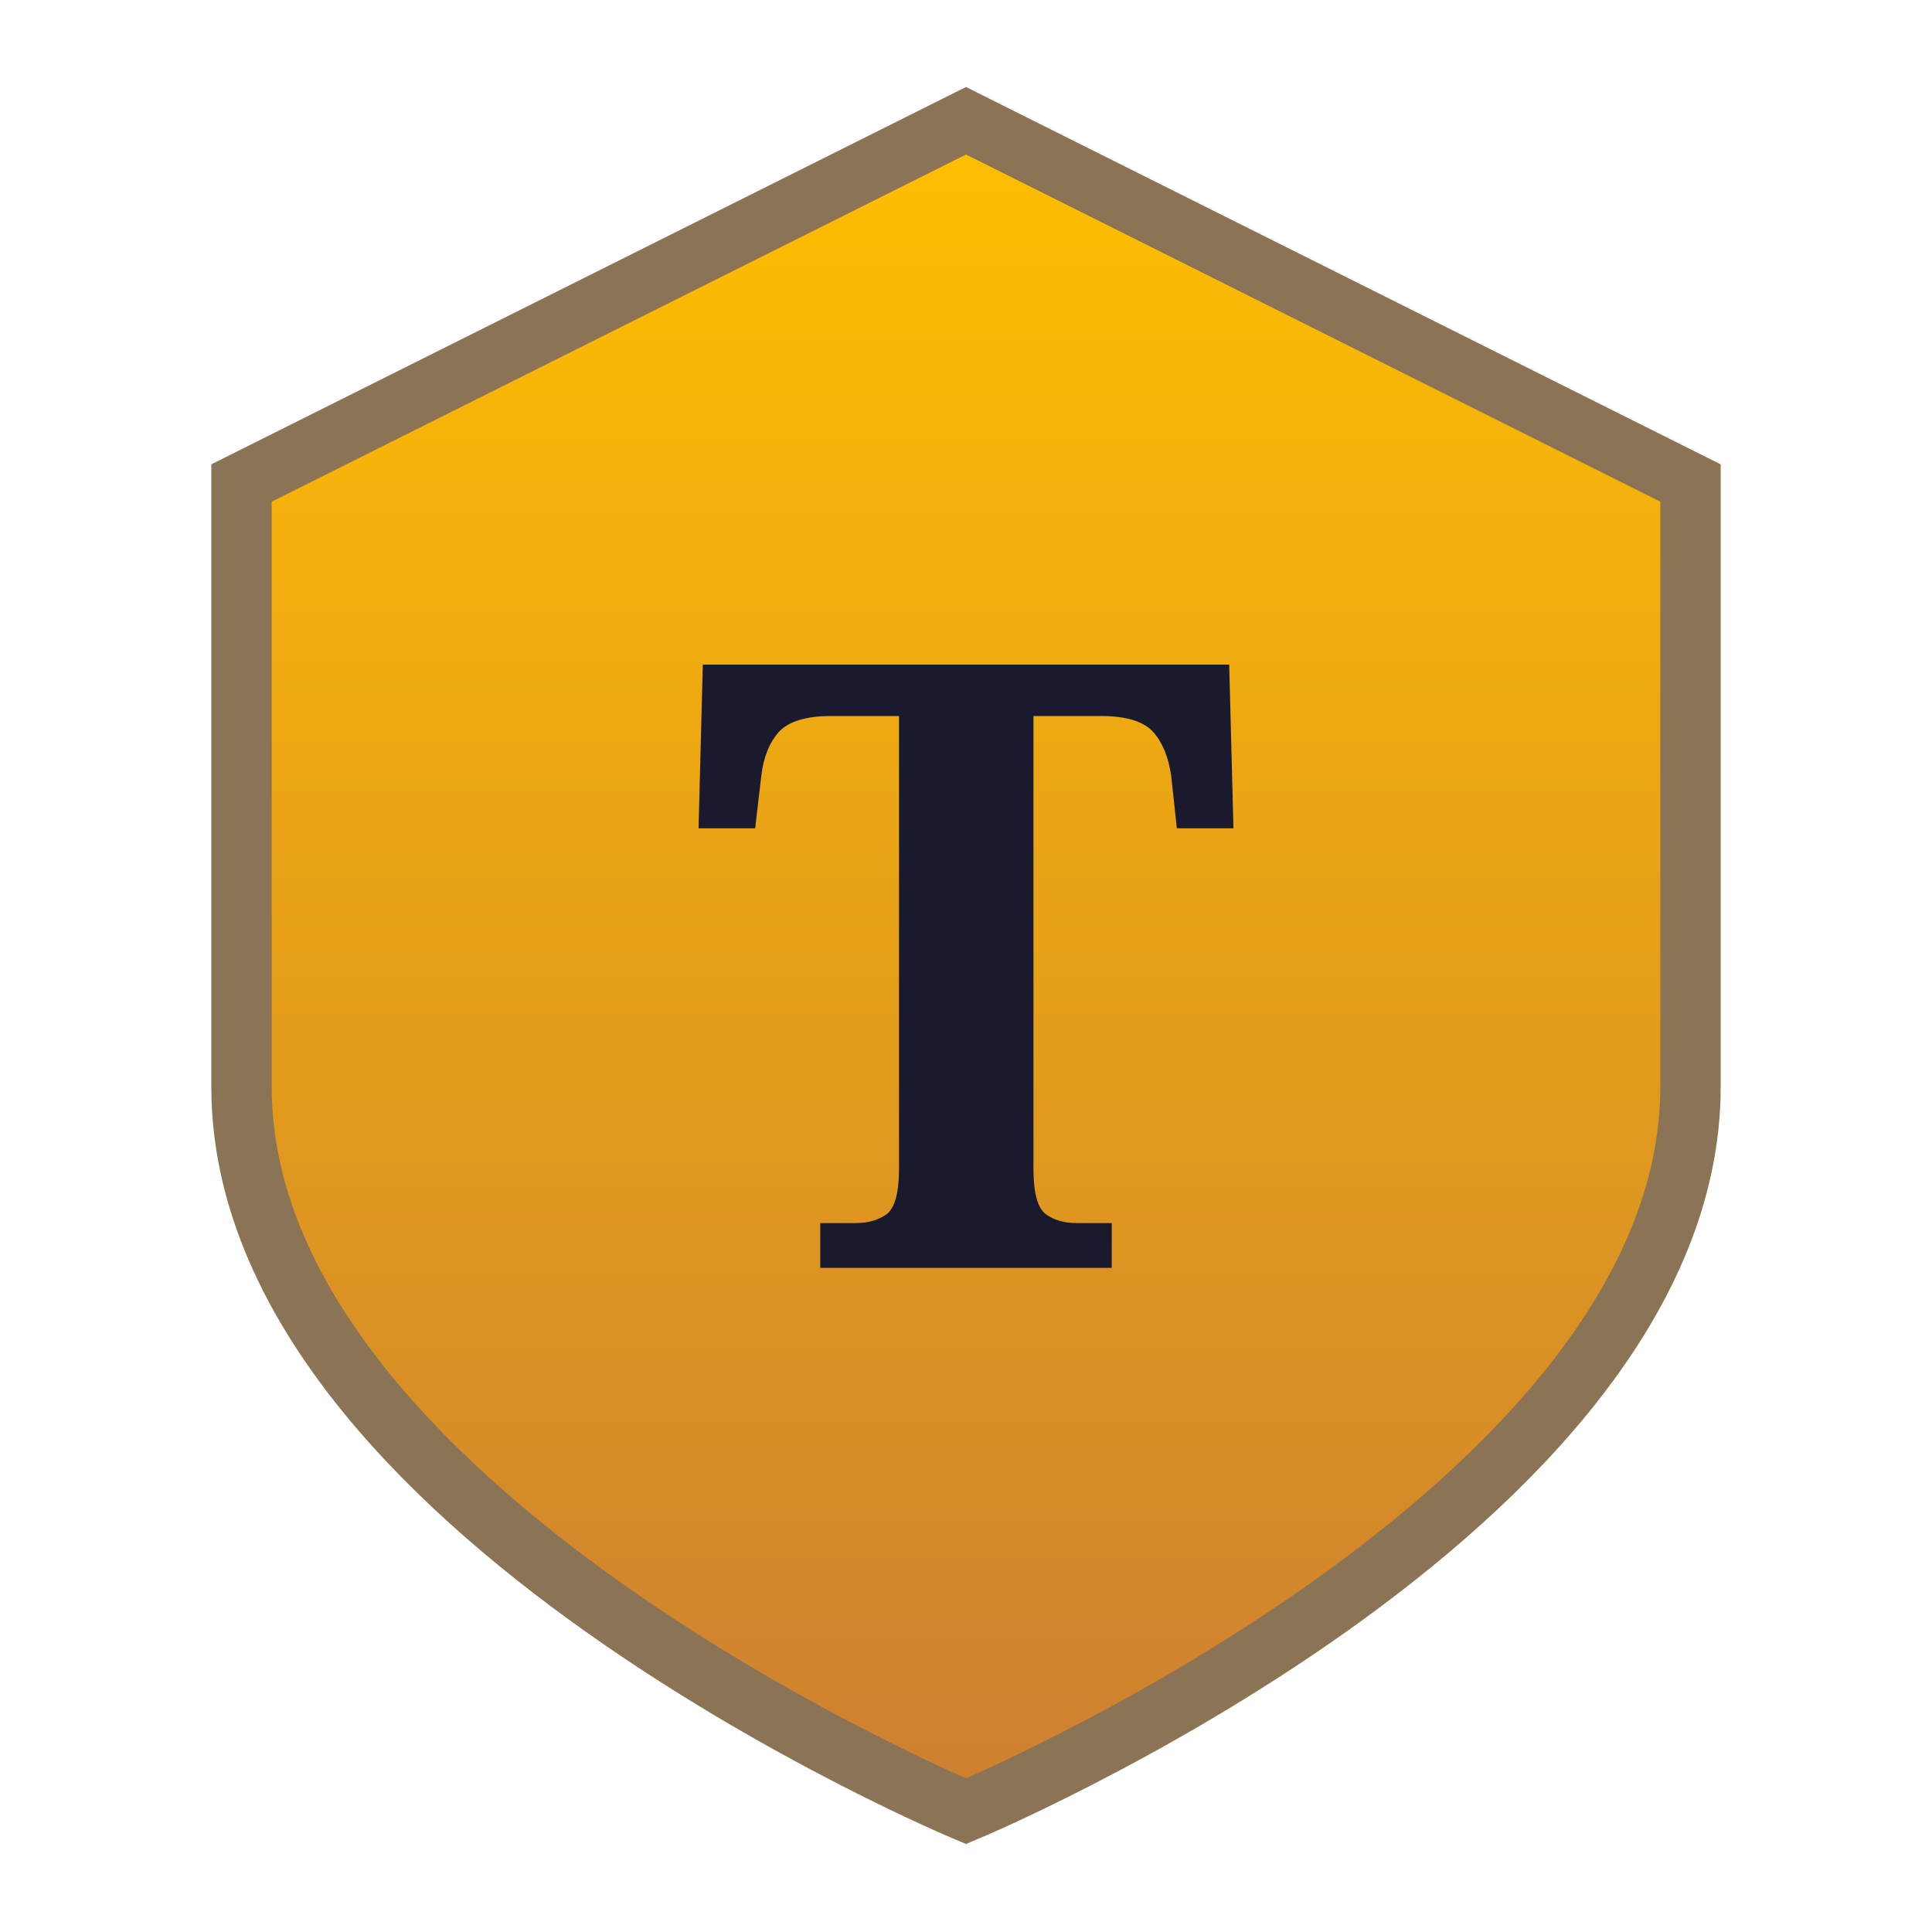
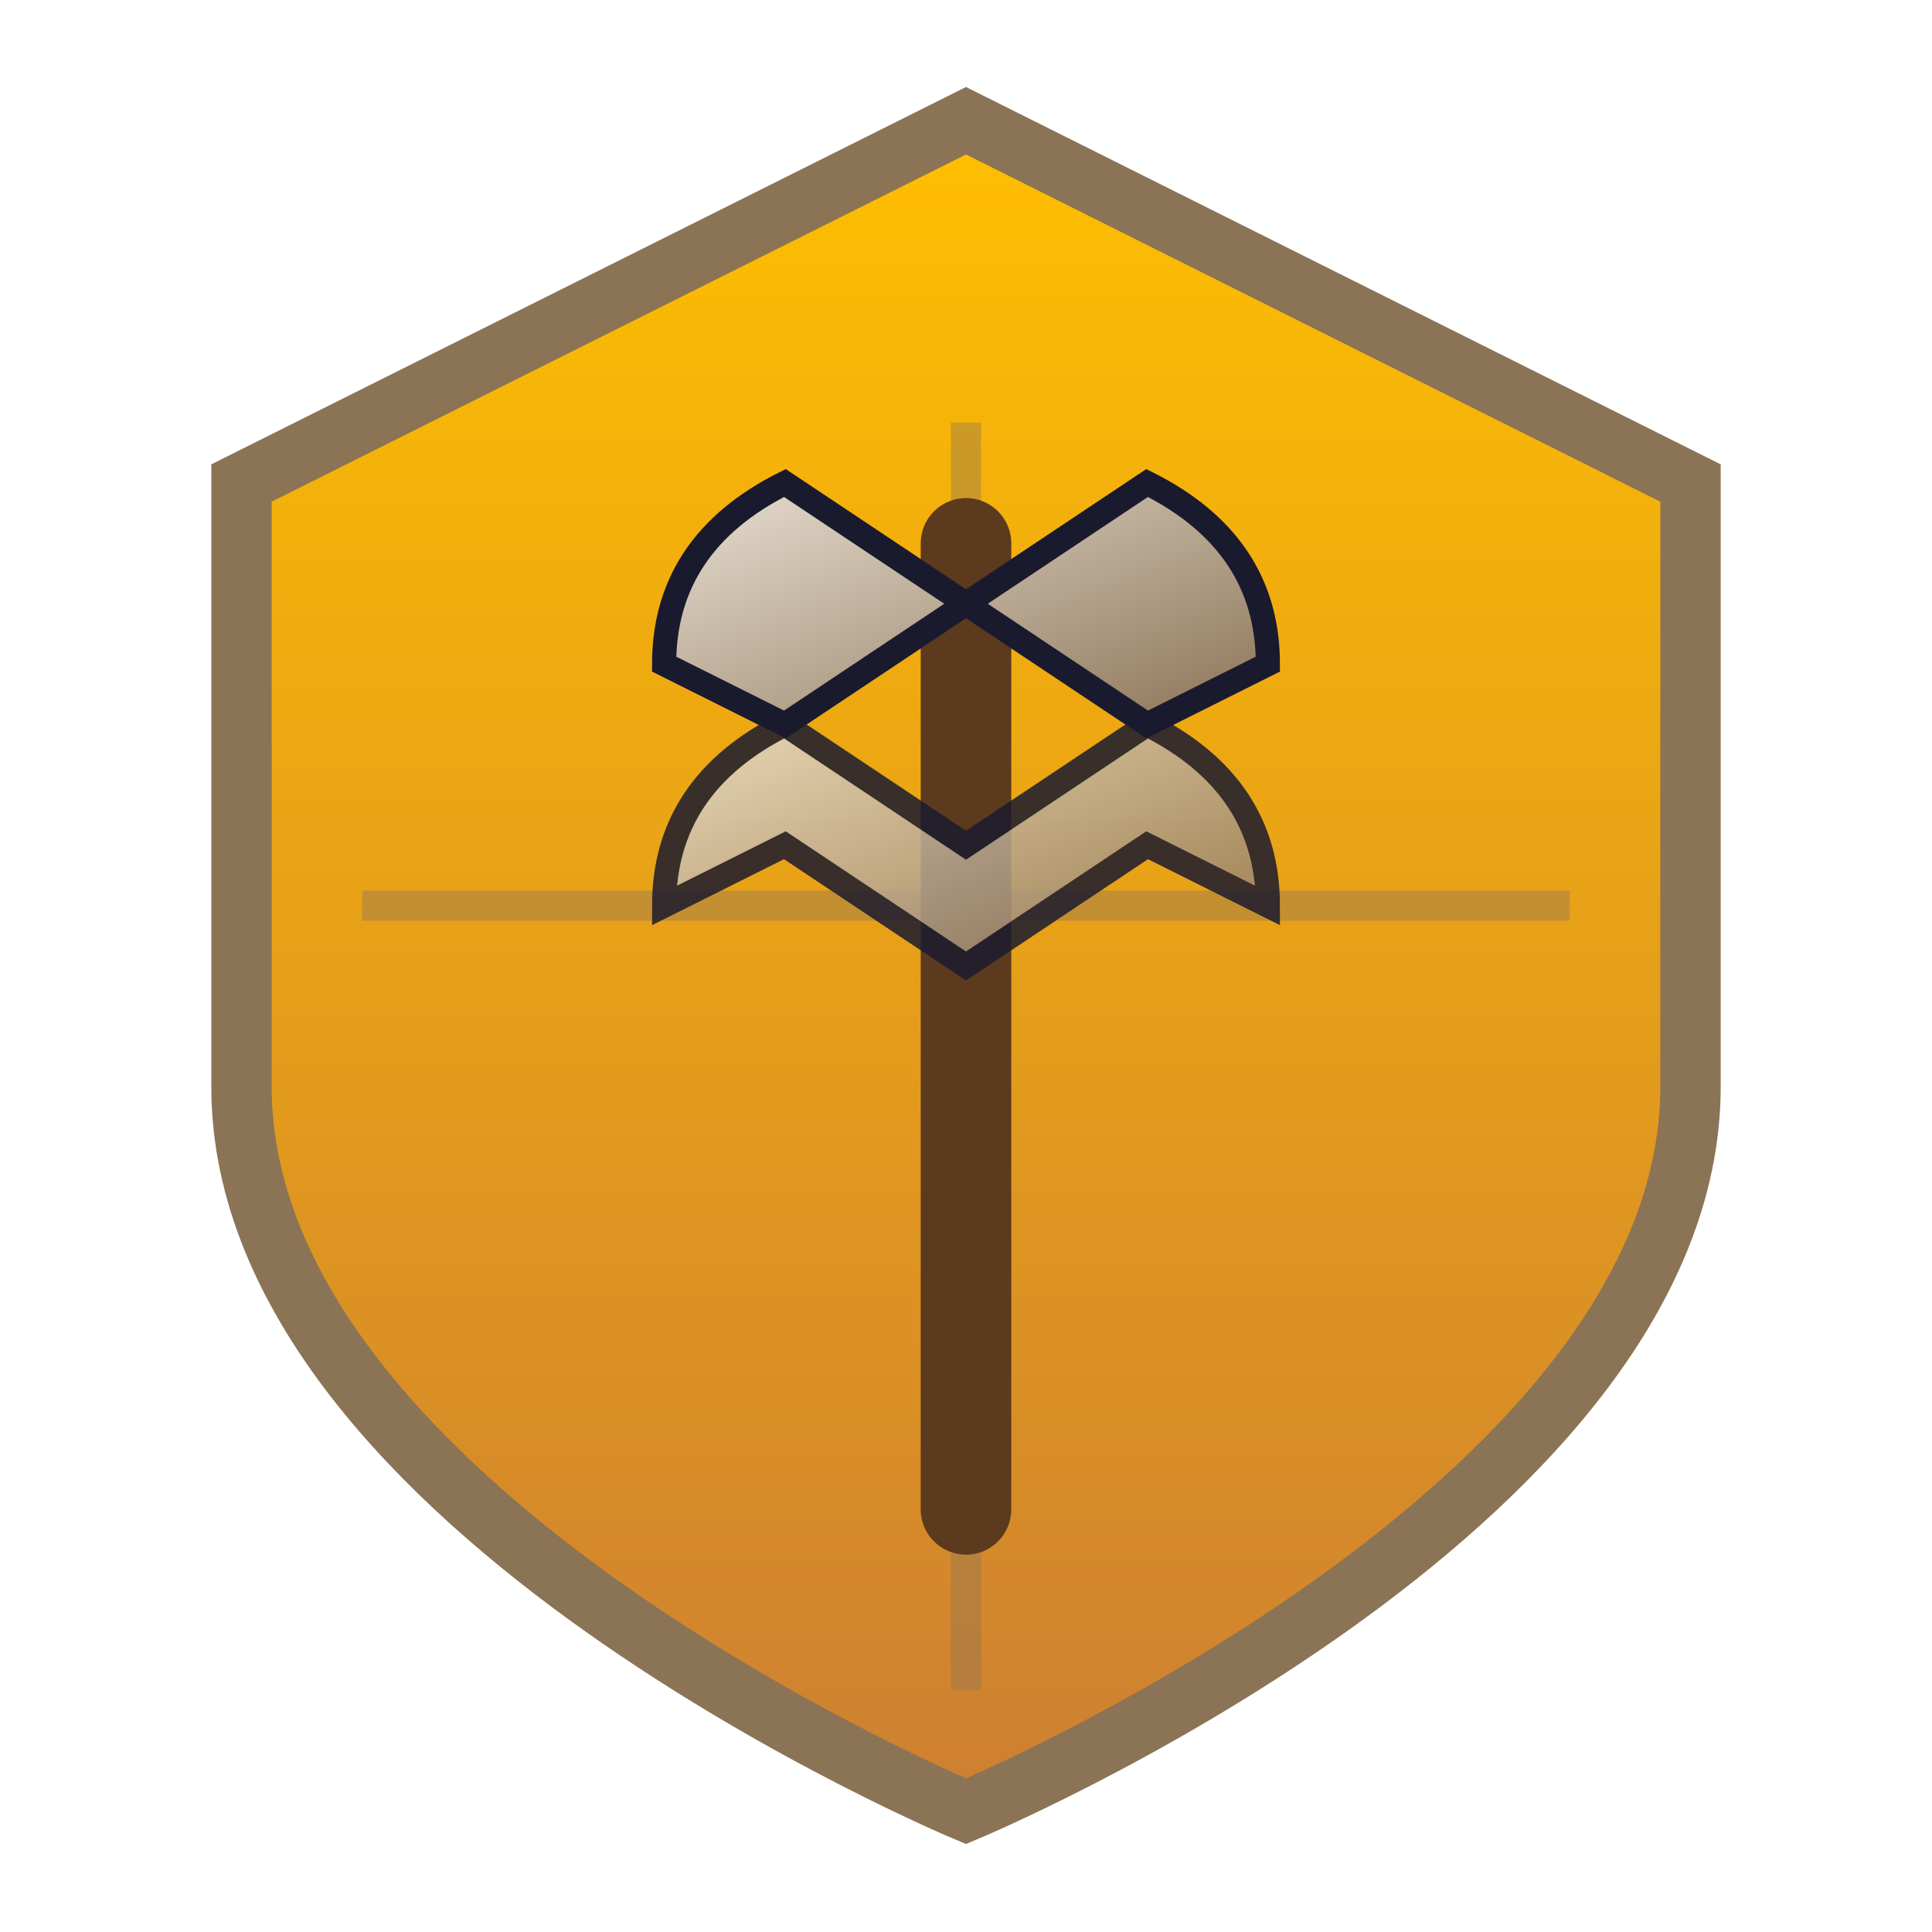
<svg xmlns="http://www.w3.org/2000/svg" viewBox="0 0 64 64" width="64" height="64">
  <defs>
    <linearGradient id="shield" x1="0" y1="0" x2="0" y2="1">
      <stop offset="0%" stop-color="#FFBF00" />
      <stop offset="100%" stop-color="#CD7F32" />
    </linearGradient>
+     <linearGradient id="axe-head" x1="0" y1="0" x2="1" y2="1">
+       <stop offset="0%" stop-color="#E8E0D4" />
+       <stop offset="100%" stop-color="#8B7355" />
+     </linearGradient>
  </defs>
  <path d="M32 4 L56 16 V36 C56 50 32 60 32 60 C32 60 8 50 8 36 V16 Z" fill="url(#shield)" stroke="#8B7355" stroke-width="2" />
-   <text x="32" y="42" font-family="serif" font-size="28" font-weight="bold" fill="#1A1A2E" text-anchor="middle">T</text>
+   <line x1="32" y1="14" x2="32" y2="56" stroke="#8B7355" stroke-width="1" opacity="0.4" />
+   <line x1="12" y1="30" x2="52" y2="30" stroke="#8B7355" stroke-width="1" opacity="0.4" />
+   <line x1="32" y1="18" x2="32" y2="50" stroke="#5C3A1E" stroke-width="3" stroke-linecap="round" />
+   <path d="M22 22 Q22 18 26 16 L32 20 L38 16 Q42 18 42 22 L38 24 L32 20 L26 24 Z" fill="url(#axe-head)" stroke="#1A1A2E" stroke-width="0.8" />
+   <path d="M26 24 Q22 26 22 30 L26 28 L32 32 L38 28 L42 30 Q42 26 38 24 L32 28 Z" fill="url(#axe-head)" stroke="#1A1A2E" stroke-width="0.8" opacity="0.85" />
</svg>
